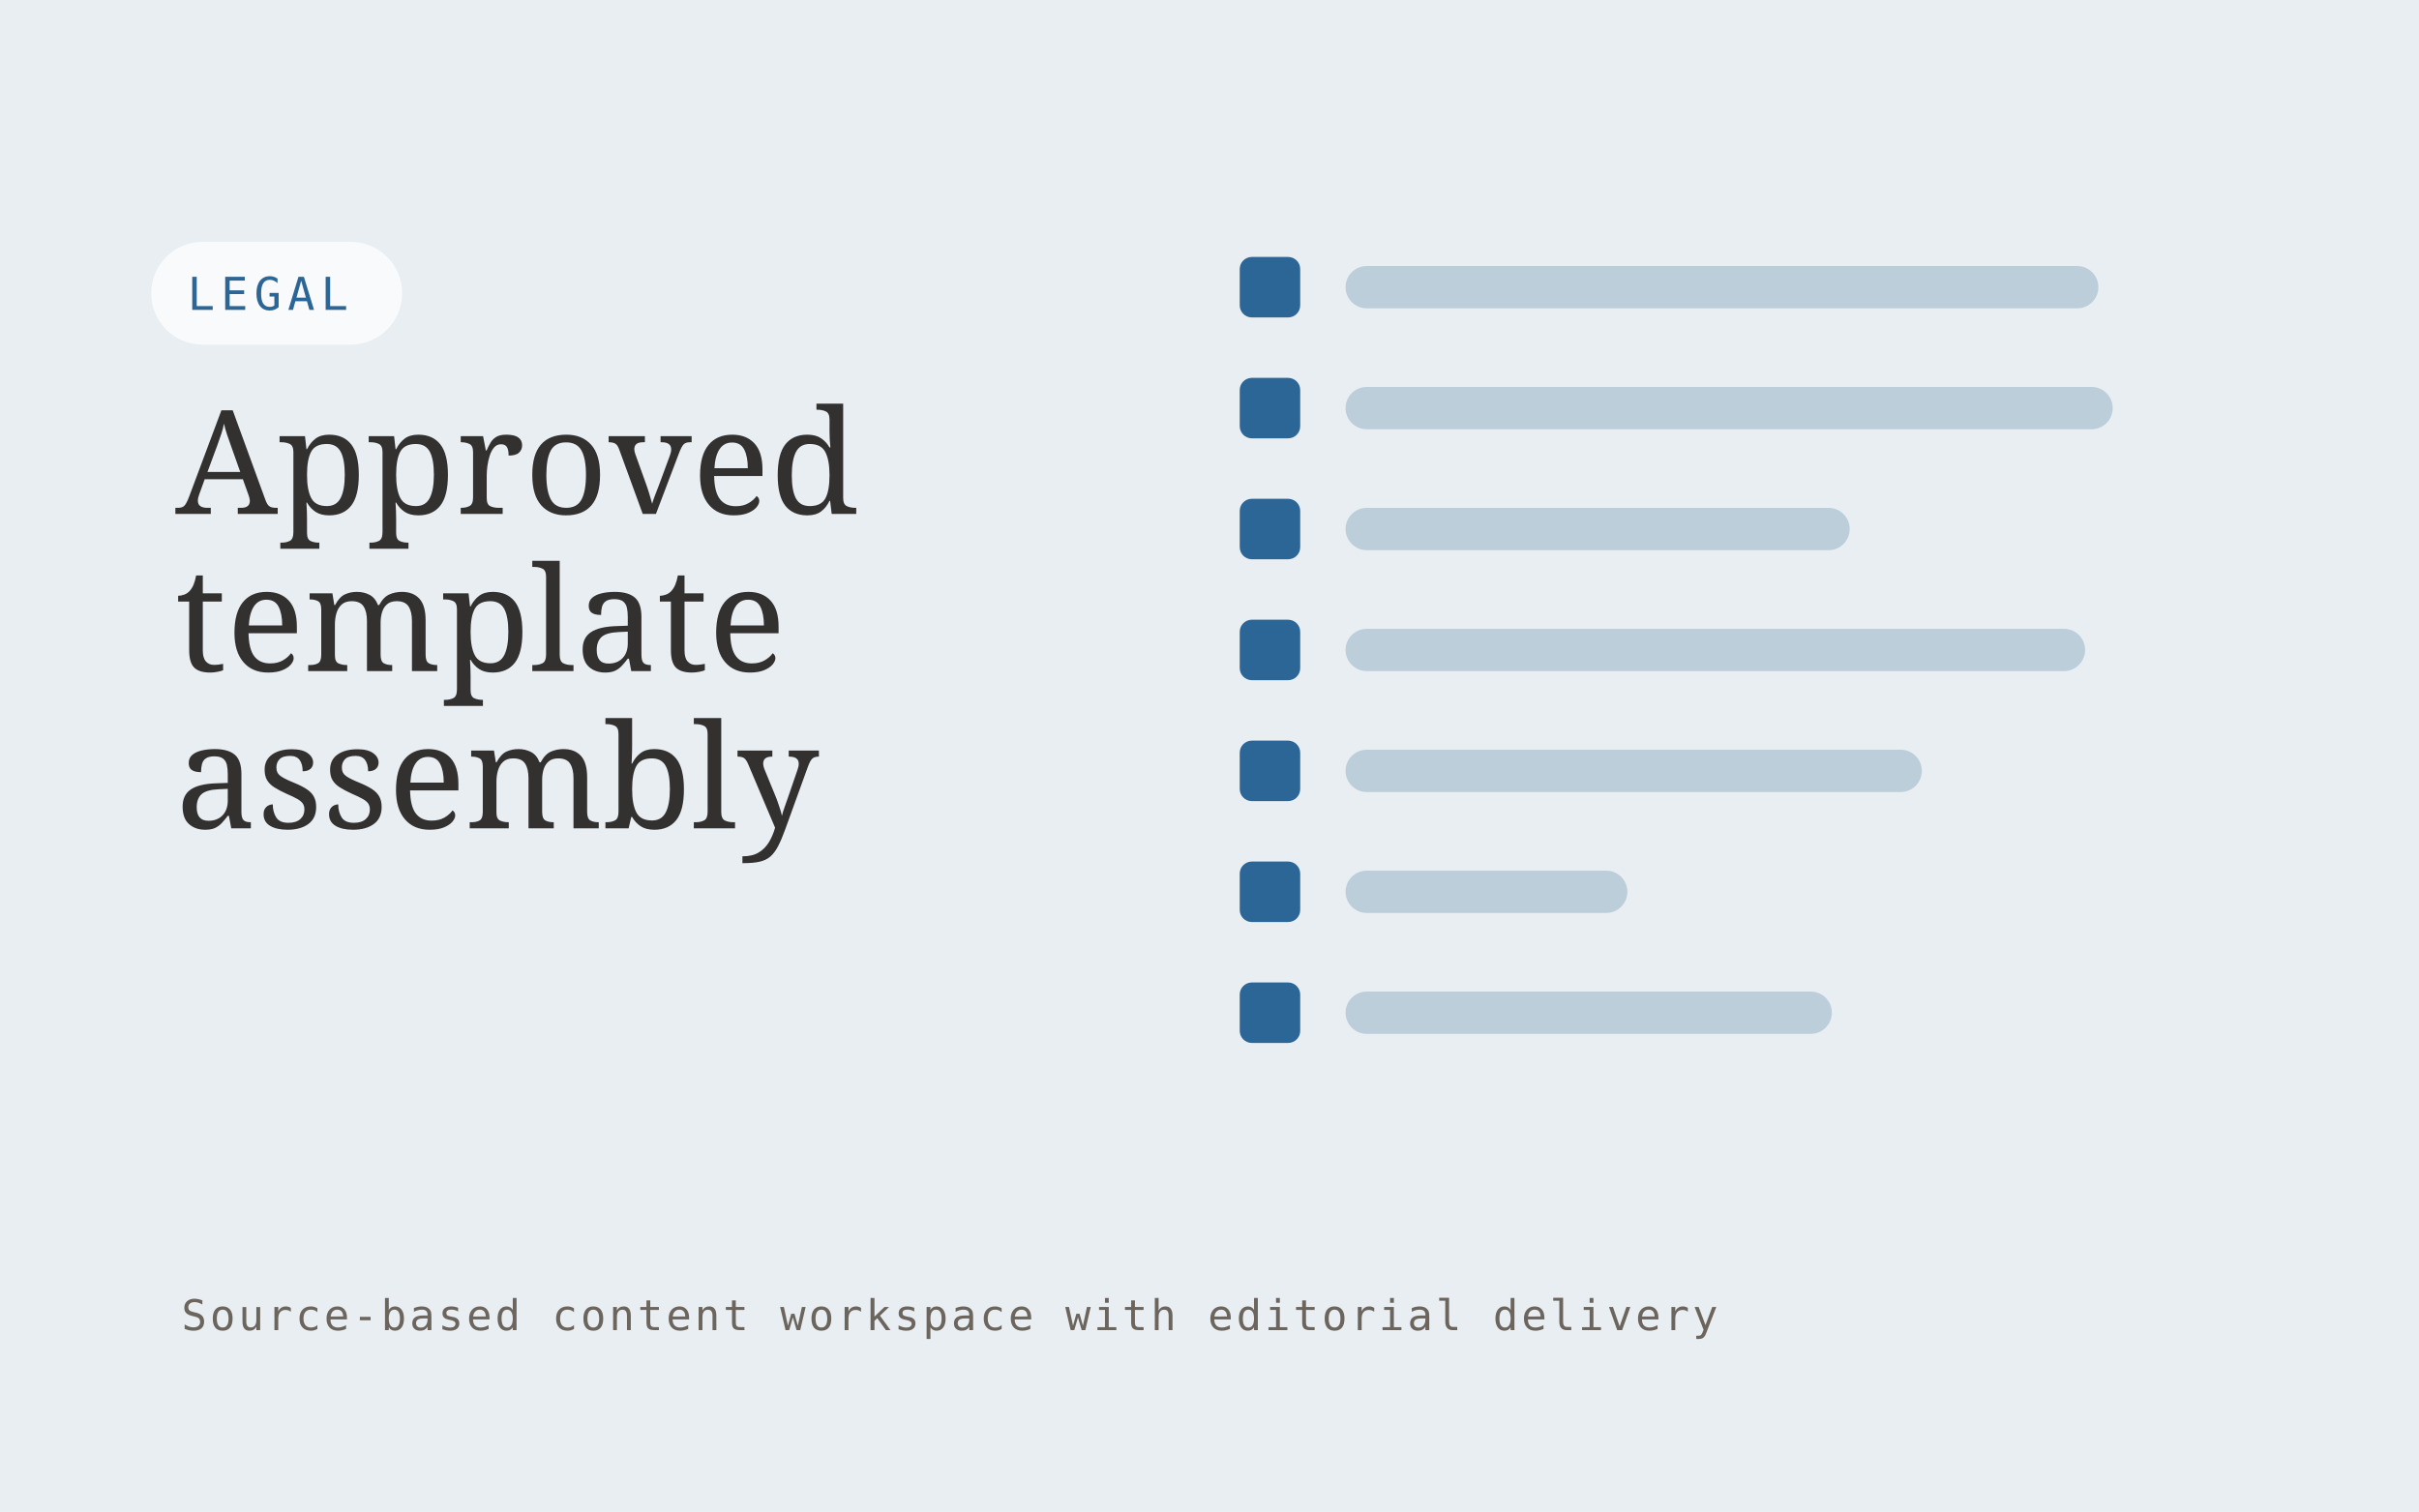
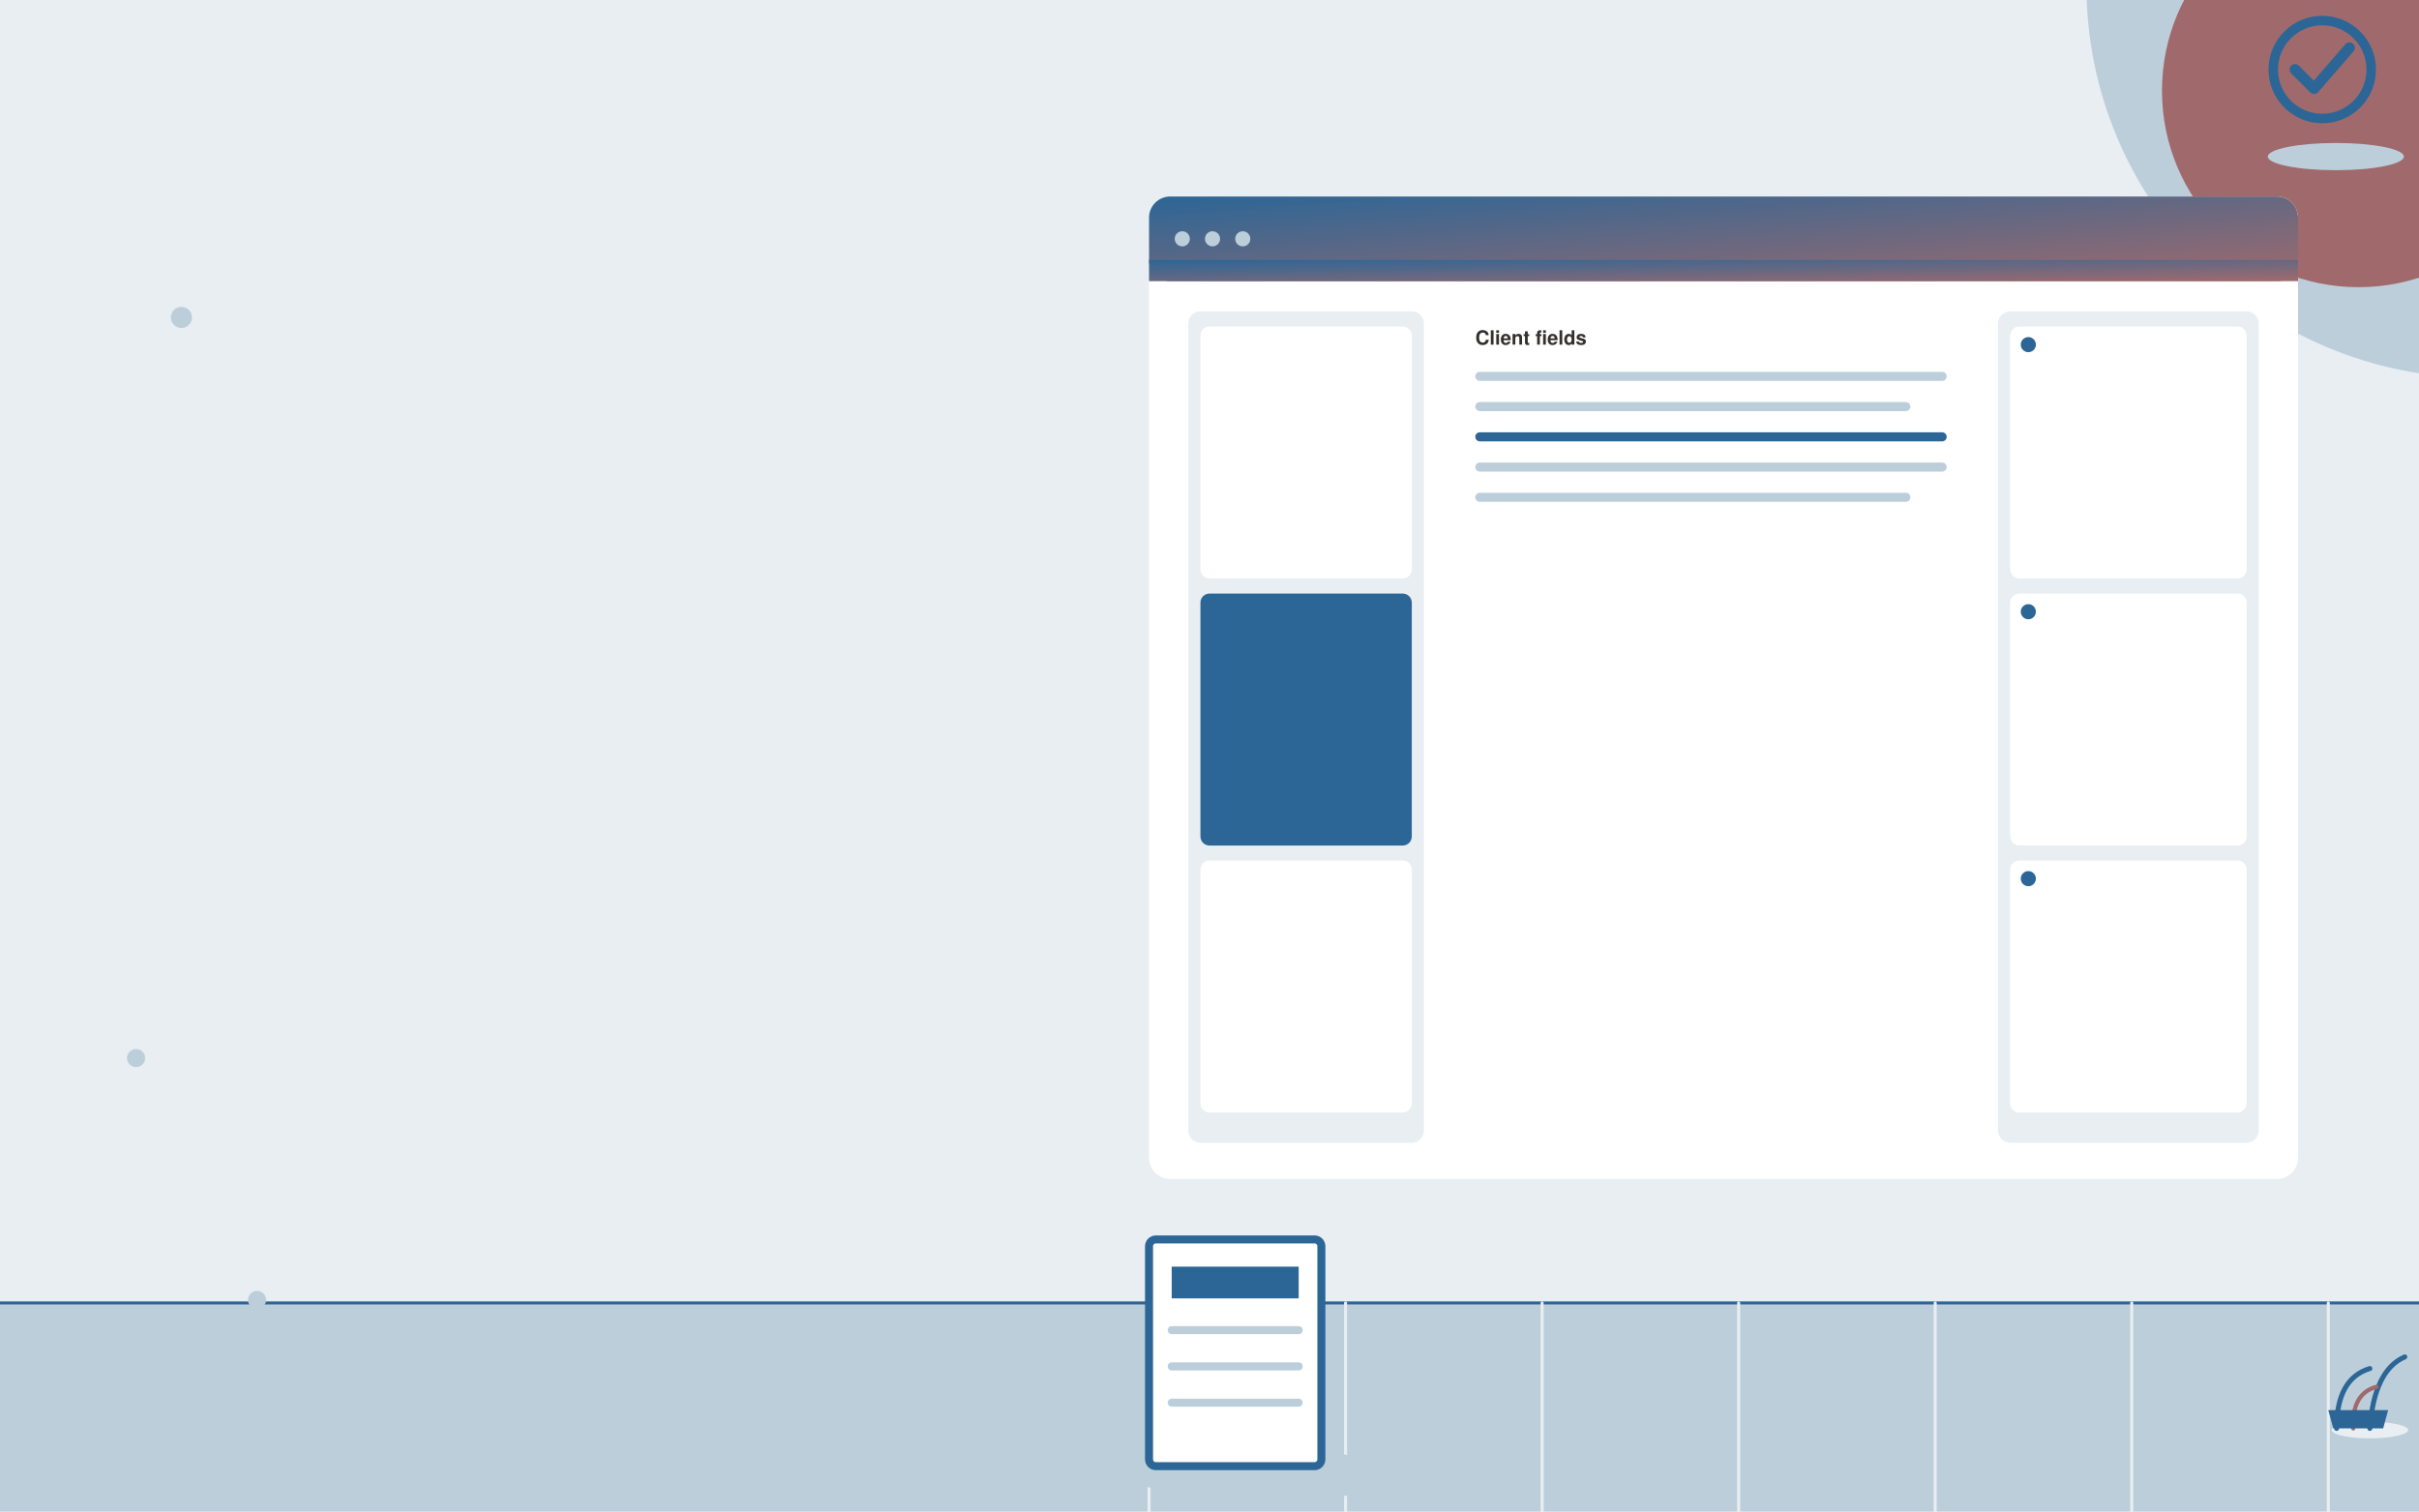
- <svg xmlns="http://www.w3.org/2000/svg" viewBox="0 0 1600 1000" width="1600" height="1000" role="img" aria-label="Approved template assembly">
-   <rect width="1600" height="1000" fill="hsl(207 28% 93%)" />
-   <rect x="820" y="170" width="40" height="40" rx="8" fill="hsl(207 55% 38%)" />
-   <rect x="890" y="176" width="497.937" height="28" rx="14" fill="hsl(207 30% 80%)" />
-   <rect x="820" y="250" width="40" height="40" rx="8" fill="hsl(207 55% 38%)" />
-   <rect x="890" y="256" width="507.422" height="28" rx="14" fill="hsl(207 30% 80%)" />
-   <rect x="820" y="330" width="40" height="40" rx="8" fill="hsl(207 55% 38%)" />
-   <rect x="890" y="336" width="333.449" height="28" rx="14" fill="hsl(207 30% 80%)" />
-   <rect x="820" y="410" width="40" height="40" rx="8" fill="hsl(207 55% 38%)" />
-   <rect x="890" y="416" width="489.154" height="28" rx="14" fill="hsl(207 30% 80%)" />
-   <rect x="820" y="490" width="40" height="40" rx="8" fill="hsl(207 55% 38%)" />
-   <rect x="890" y="496" width="381.16" height="28" rx="14" fill="hsl(207 30% 80%)" />
-   <rect x="820" y="570" width="40" height="40" rx="8" fill="hsl(207 55% 38%)" />
-   <rect x="890" y="576" width="186.403" height="28" rx="14" fill="hsl(207 30% 80%)" />
-   <rect x="820" y="650" width="40" height="40" rx="8" fill="hsl(207 55% 38%)" />
-   <rect x="890" y="656" width="321.656" height="28" rx="14" fill="hsl(207 30% 80%)" />
-   <rect x="100" y="160" width="166" height="68" rx="34" fill="#ffffff" fill-opacity="0.72" />
-   <text x="124" y="205" font-family="ui-monospace,Menlo,monospace" font-size="30" letter-spacing="4" fill="hsl(207 55% 38%)">LEGAL</text>
-   <text x="116" y="340" font-family="Georgia,serif" font-size="96" fill="#33312f">Approved</text>
-   <text x="116" y="444" font-family="Georgia,serif" font-size="96" fill="#33312f">template</text>
-   <text x="116" y="548" font-family="Georgia,serif" font-size="96" fill="#33312f">assembly</text>
-   <text x="120" y="880" font-family="ui-monospace,Menlo,monospace" font-size="28" letter-spacing="2" fill="#6B655D">Source-based content workspace with editorial delivery</text>
+ <svg xmlns="http://www.w3.org/2000/svg" viewBox="0 0 1600 1000" width="1600" height="1000">
+   <defs>
+     <linearGradient id="gapprovedtemp" x1="0" y1="0" x2="1" y2="1">
+       <stop offset="0" stop-color="hsl(207 55% 38%)" />
+       <stop offset="1" stop-color="hsl(357 22% 52%)" />
+     </linearGradient>
+   </defs>
+   <rect x="0" y="0" width="1600" height="1000" fill="hsl(207 28% 93%)" />
+   <circle cx="1640" cy="-10" r="260" fill="hsl(207 30% 80%)" />
+   <circle cx="1560" cy="60" r="130" fill="hsl(357 22% 52%)" />
+   <rect x="0" y="862" width="1600" height="138" fill="hsl(207 30% 80%)" />
+   <line x1="0" y1="862" x2="1600" y2="862" stroke="hsl(207 55% 38%)" stroke-width="2" stroke-linecap="round" />
+   <line x1="760" y1="862" x2="760" y2="1000" stroke="hsl(207 28% 93%)" stroke-width="2" stroke-linecap="round" />
+   <line x1="890" y1="862" x2="890" y2="1000" stroke="hsl(207 28% 93%)" stroke-width="2" stroke-linecap="round" />
+   <line x1="1020" y1="862" x2="1020" y2="1000" stroke="hsl(207 28% 93%)" stroke-width="2" stroke-linecap="round" />
+   <line x1="1150" y1="862" x2="1150" y2="1000" stroke="hsl(207 28% 93%)" stroke-width="2" stroke-linecap="round" />
+   <line x1="1280" y1="862" x2="1280" y2="1000" stroke="hsl(207 28% 93%)" stroke-width="2" stroke-linecap="round" />
+   <line x1="1410" y1="862" x2="1410" y2="1000" stroke="hsl(207 28% 93%)" stroke-width="2" stroke-linecap="round" />
+   <line x1="1540" y1="862" x2="1540" y2="1000" stroke="hsl(207 28% 93%)" stroke-width="2" stroke-linecap="round" />
+   <ellipse cx="1567.5" cy="946.1" rx="25.3" ry="5.5" fill="hsl(207 28% 93%)" />
+   <path d="M1545.5 945 q0 -33 22 -39.6" fill="none" stroke="hsl(207 55% 38%)" stroke-width="3.3" stroke-linecap="round" stroke-linejoin="round" />
+   <path d="M1567.5 945 q2.8 -38.5 23.1 -47.3" fill="none" stroke="hsl(207 55% 38%)" stroke-width="3.3" stroke-linecap="round" stroke-linejoin="round" />
+   <path d="M1556.5 945 q-1.1 -23.1 15.4 -27.5" fill="none" stroke="hsl(357 22% 52%)" stroke-width="2.8" stroke-linecap="round" stroke-linejoin="round" />
+   <path d="M1540 932.9 h39.6 l-3.3 12.1 h-33z" fill="hsl(207 55% 38%)" />
+   <circle cx="120" cy="210" r="7" fill="hsl(207 30% 80%)" />
+   <circle cx="90" cy="700" r="6" fill="hsl(207 30% 80%)" />
+   <circle cx="170" cy="860" r="6" fill="hsl(207 30% 80%)" />
+   <rect x="760" y="130" width="760" height="650" fill="#ffffff" rx="14" />
+   <rect x="760" y="130" width="760" height="56" fill="url(#gapprovedtemp)" rx="14" />
+   <rect x="760" y="172" width="760" height="14" fill="url(#gapprovedtemp)" />
+   <circle cx="782" cy="158" r="5" fill="hsl(207 30% 80%)" />
+   <circle cx="802" cy="158" r="5" fill="hsl(207 30% 80%)" />
+   <circle cx="822" cy="158" r="5" fill="hsl(207 30% 80%)" />
+   <rect x="786" y="206" width="155.8" height="550" fill="hsl(207 28% 93%)" rx="8" />
+   <rect x="794" y="216" width="139.8" height="166.7" fill="#ffffff" rx="6" />
+   <rect x="794" y="392.7" width="139.8" height="166.7" fill="hsl(207 55% 38%)" rx="6" />
+   <rect x="794" y="569.3" width="139.8" height="166.7" fill="#ffffff" rx="6" />
+   <rect x="961.8" y="206" width="339.8" height="550" fill="#ffffff" rx="8" />
+   <text x="975.8" y="228" font-family="Helvetica, Arial, sans-serif" font-size="13" fill="#33312f" text-anchor="start" font-weight="700">Client fields</text>
+   <rect x="975.8" y="246" width="311.8" height="6" fill="hsl(207 30% 80%)" rx="3" />
+   <rect x="975.8" y="266" width="287.8" height="6" fill="hsl(207 30% 80%)" rx="3" />
+   <rect x="975.8" y="286" width="311.8" height="6" fill="hsl(207 55% 38%)" rx="3" />
+   <rect x="975.8" y="306" width="311.8" height="6" fill="hsl(207 30% 80%)" rx="3" />
+   <rect x="975.8" y="326" width="287.8" height="6" fill="hsl(207 30% 80%)" rx="3" />
+   <rect x="1321.6" y="206" width="172.4" height="550" fill="hsl(207 28% 93%)" rx="8" />
+   <rect x="1329.6" y="216" width="156.4" height="166.7" fill="#ffffff" rx="6" />
+   <circle cx="1341.6" cy="228" r="5" fill="hsl(207 55% 38%)" />
+   <rect x="1329.6" y="392.7" width="156.4" height="166.7" fill="#ffffff" rx="6" />
+   <circle cx="1341.6" cy="404.7" r="5" fill="hsl(207 55% 38%)" />
+   <rect x="1329.6" y="569.3" width="156.4" height="166.7" fill="#ffffff" rx="6" />
+   <circle cx="1341.6" cy="581.3" r="5" fill="hsl(207 55% 38%)" />
+   <ellipse cx="835" cy="976" rx="84" ry="18" fill="hsl(207 30% 80%)" />
+   <rect x="760" y="820" width="114" height="150" fill="#ffffff" rx="4.5" />
+   <rect x="760" y="820" width="114" height="150" fill="none" stroke="hsl(207 55% 38%)" stroke-width="5.3" rx="4.5" />
+   <rect x="775" y="838" width="84" height="21" fill="hsl(207 55% 38%)" />
+   <line x1="775" y1="880" x2="859" y2="880" stroke="hsl(207 30% 80%)" stroke-width="5.3" stroke-linecap="round" />
+   <line x1="775" y1="904" x2="859" y2="904" stroke="hsl(207 30% 80%)" stroke-width="5.3" stroke-linecap="round" />
+   <line x1="775" y1="928" x2="859" y2="928" stroke="hsl(207 30% 80%)" stroke-width="5.3" stroke-linecap="round" />
+   <ellipse cx="1545" cy="103.6" rx="45" ry="9" fill="hsl(207 30% 80%)" />
+   <circle cx="1536" cy="46" r="32.4" fill="none" stroke="hsl(207 55% 38%)" stroke-width="6.3" />
+   <path d="M1518 46 l12.6 12.6 l23.4 -27" fill="none" stroke="hsl(207 55% 38%)" stroke-width="7.2" stroke-linecap="round" stroke-linejoin="round" />
</svg>
